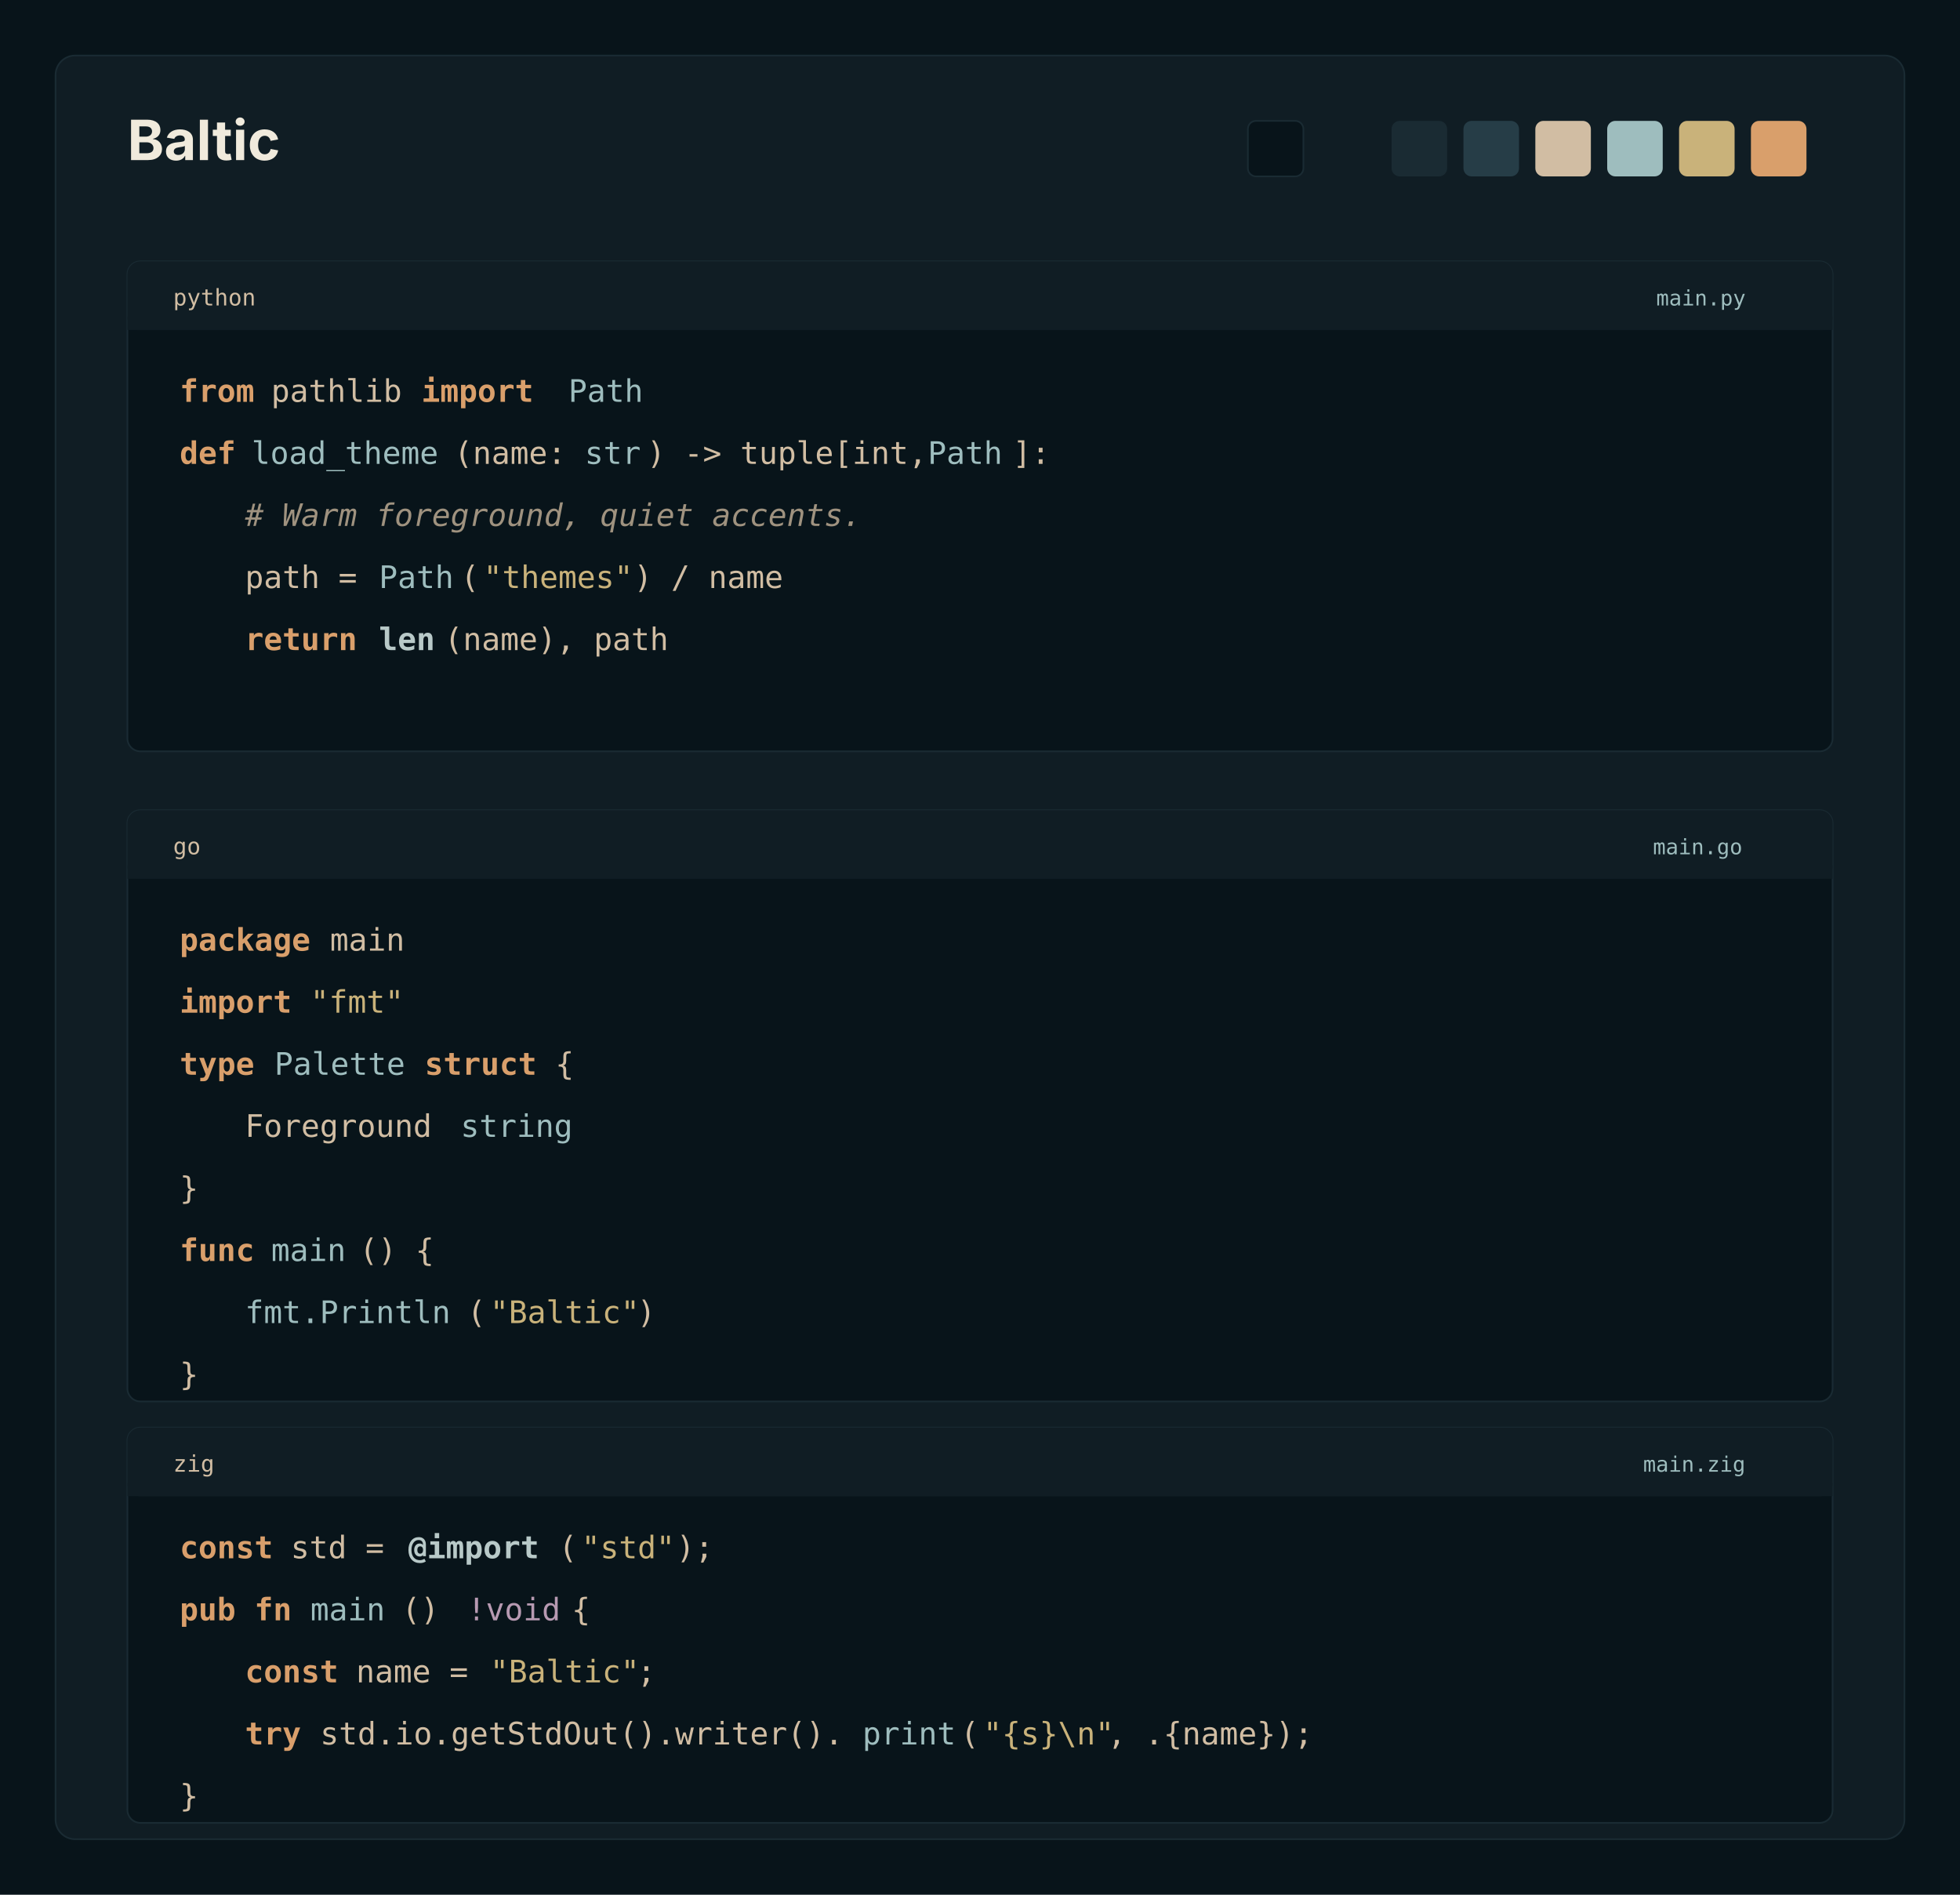
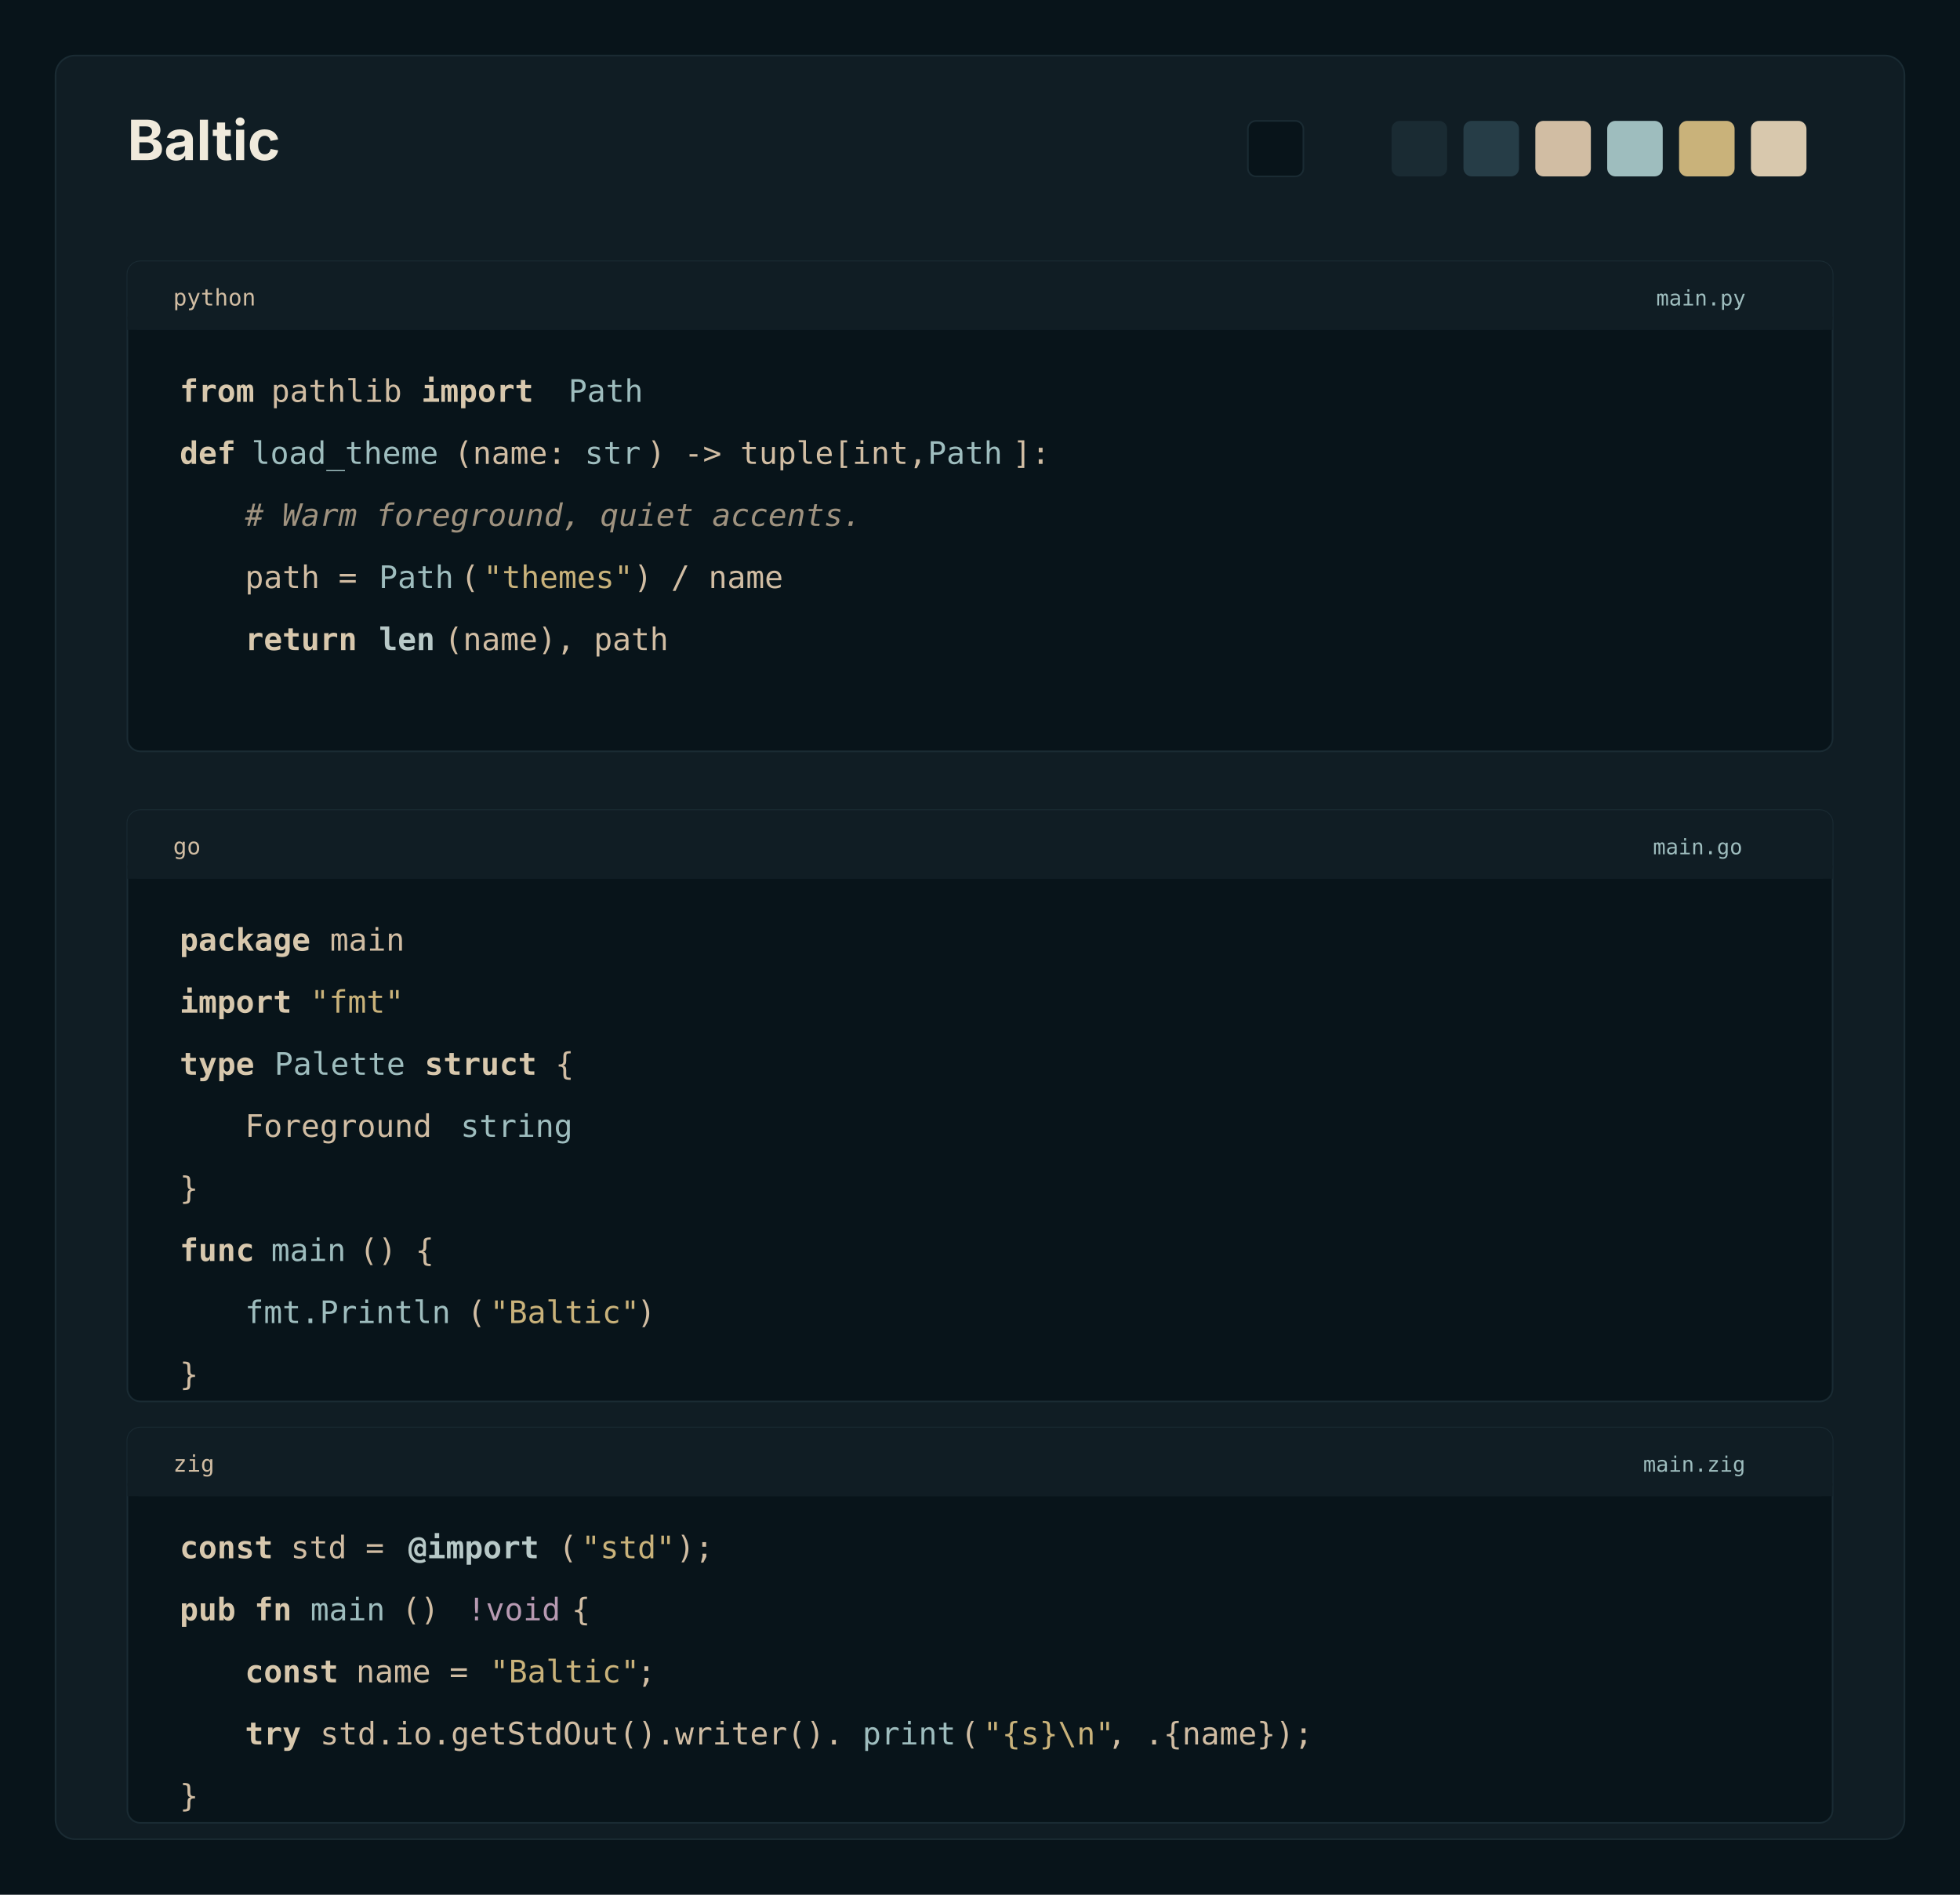
<svg xmlns="http://www.w3.org/2000/svg" width="1200" height="1160" viewBox="0 0 1200 1160" role="img" aria-labelledby="title desc">
  <defs>
    <style>
      .ui { font-family: Inter, ui-sans-serif, system-ui, -apple-system, BlinkMacSystemFont, "Segoe UI", sans-serif; }
      .mono { font-family: "SFMono-Regular", Menlo, Consolas, monospace; }
    </style>
    <clipPath id="python-clip">
      <rect x="78" y="210" width="1044" height="250" />
    </clipPath>
    <clipPath id="go-clip">
      <rect x="78" y="512" width="1044" height="346" />
    </clipPath>
    <clipPath id="zig-clip">
      <rect x="78" y="886" width="1044" height="230" />
    </clipPath>
  </defs>
  <rect width="1200" height="1160" fill="#08141a" />
  <rect x="34" y="34" width="1132" height="1092" rx="12" fill="#101d24" stroke="#1a2b33" />
  <text x="78" y="98" class="ui" fill="#f0eadc" font-size="34" font-weight="750">Baltic</text>
  <g transform="translate(764 74)">
    <rect width="34" height="34" rx="5" fill="#08141a" stroke="#1a2b33" />
    <rect x="44" width="34" height="34" rx="5" fill="#101d24" />
    <rect x="88" width="34" height="34" rx="5" fill="#1a2b33" />
    <rect x="132" width="34" height="34" rx="5" fill="#263d47" />
    <rect x="176" width="34" height="34" rx="5" fill="#d1bda3" />
    <rect x="220" width="34" height="34" rx="5" fill="#9ebdbe" />
    <rect x="264" width="34" height="34" rx="5" fill="#c9b27a" />
-     <rect x="308" width="34" height="34" rx="5" fill="#d99f6b" />
+     <rect x="308" width="34" height="34" rx="5" fill="#d8c8ad" />
  </g>
  <rect x="78" y="160" width="1044" height="300" rx="8" fill="#08141a" stroke="#1a2b33" />
  <rect x="78" y="160" width="1044" height="42" rx="8" fill="#101d24" />
  <rect x="78" y="194" width="1044" height="8" fill="#101d24" />
  <text x="106" y="187" class="mono" fill="#d1bda3" font-size="14">python</text>
  <text x="1014" y="187" class="mono" fill="#9ebdbe" font-size="13">main.py</text>
  <g clip-path="url(#python-clip)" class="mono" font-size="19">
-     <text x="110" y="246" fill="#d99f6b" font-weight="700">from</text>
+     <text x="110" y="246" fill="#d8c8ad" font-weight="700">from</text>
    <text x="166" y="246" fill="#d1bda3">pathlib</text>
-     <text x="258" y="246" fill="#d99f6b" font-weight="700">import</text>
+     <text x="258" y="246" fill="#d8c8ad" font-weight="700">import</text>
    <text x="348" y="246" fill="#9ebdbe">Path</text>
-     <text x="110" y="284" fill="#d99f6b" font-weight="700">def</text>
+     <text x="110" y="284" fill="#d8c8ad" font-weight="700">def</text>
    <text x="154" y="284" fill="#9ebdbe">load_theme</text>
    <text x="278" y="284" fill="#d1bda3">(name: </text>
    <text x="358" y="284" fill="#9ebdbe">str</text>
    <text x="396" y="284" fill="#d1bda3">) -&gt; tuple[int, </text>
    <text x="568" y="284" fill="#9ebdbe">Path</text>
    <text x="620" y="284" fill="#d1bda3">]:</text>
    <text x="150" y="322" fill="#9f927f" font-style="italic"># Warm foreground, quiet accents.</text>
    <text x="150" y="360" fill="#d1bda3">path = </text>
    <text x="232" y="360" fill="#9ebdbe">Path</text>
    <text x="282" y="360" fill="#d1bda3">(</text>
    <text x="296" y="360" fill="#c9b27a">"themes"</text>
    <text x="388" y="360" fill="#d1bda3">) / name</text>
-     <text x="150" y="398" fill="#d99f6b" font-weight="700">return</text>
+     <text x="150" y="398" fill="#d8c8ad" font-weight="700">return</text>
    <text x="232" y="398" fill="#b8c9c8" font-weight="700">len</text>
    <text x="272" y="398" fill="#d1bda3">(name), path</text>
  </g>
  <rect x="78" y="496" width="1044" height="362" rx="8" fill="#08141a" stroke="#1a2b33" />
  <rect x="78" y="496" width="1044" height="42" rx="8" fill="#101d24" />
  <rect x="78" y="530" width="1044" height="8" fill="#101d24" />
  <text x="106" y="523" class="mono" fill="#d1bda3" font-size="14">go</text>
  <text x="1012" y="523" class="mono" fill="#9ebdbe" font-size="13">main.go</text>
  <g clip-path="url(#go-clip)" class="mono" font-size="19">
-     <text x="110" y="582" fill="#d99f6b" font-weight="700">package</text>
+     <text x="110" y="582" fill="#d8c8ad" font-weight="700">package</text>
    <text x="202" y="582" fill="#d1bda3">main</text>
-     <text x="110" y="620" fill="#d99f6b" font-weight="700">import</text>
+     <text x="110" y="620" fill="#d8c8ad" font-weight="700">import</text>
    <text x="190" y="620" fill="#c9b27a">"fmt"</text>
-     <text x="110" y="658" fill="#d99f6b" font-weight="700">type</text>
+     <text x="110" y="658" fill="#d8c8ad" font-weight="700">type</text>
    <text x="168" y="658" fill="#9ebdbe">Palette</text>
-     <text x="260" y="658" fill="#d99f6b" font-weight="700">struct</text>
+     <text x="260" y="658" fill="#d8c8ad" font-weight="700">struct</text>
    <text x="340" y="658" fill="#d1bda3">{</text>
    <text x="150" y="696" fill="#d1bda3">Foreground</text>
    <text x="282" y="696" fill="#9ebdbe">string</text>
    <text x="110" y="734" fill="#d1bda3">}</text>
-     <text x="110" y="772" fill="#d99f6b" font-weight="700">func</text>
+     <text x="110" y="772" fill="#d8c8ad" font-weight="700">func</text>
    <text x="166" y="772" fill="#9ebdbe">main</text>
    <text x="220" y="772" fill="#d1bda3">() {</text>
    <text x="150" y="810" fill="#9ebdbe">fmt.Println</text>
    <text x="286" y="810" fill="#d1bda3">(</text>
    <text x="300" y="810" fill="#c9b27a">"Baltic"</text>
    <text x="390" y="810" fill="#d1bda3">)</text>
    <text x="110" y="848" fill="#d1bda3">}</text>
  </g>
  <rect x="78" y="874" width="1044" height="242" rx="8" fill="#08141a" stroke="#1a2b33" />
  <rect x="78" y="874" width="1044" height="42" rx="8" fill="#101d24" />
  <rect x="78" y="908" width="1044" height="8" fill="#101d24" />
  <text x="106" y="901" class="mono" fill="#d1bda3" font-size="14">zig</text>
  <text x="1006" y="901" class="mono" fill="#9ebdbe" font-size="13">main.zig</text>
  <g clip-path="url(#zig-clip)" class="mono" font-size="19">
-     <text x="110" y="954" fill="#d99f6b" font-weight="700">const</text>
+     <text x="110" y="954" fill="#d8c8ad" font-weight="700">const</text>
    <text x="178" y="954" fill="#d1bda3">std = </text>
    <text x="250" y="954" fill="#b8c9c8" font-weight="700">@import</text>
    <text x="342" y="954" fill="#d1bda3">(</text>
    <text x="356" y="954" fill="#c9b27a">"std"</text>
    <text x="414" y="954" fill="#d1bda3">);</text>
-     <text x="110" y="992" fill="#d99f6b" font-weight="700">pub fn</text>
+     <text x="110" y="992" fill="#d8c8ad" font-weight="700">pub fn</text>
    <text x="190" y="992" fill="#9ebdbe">main</text>
    <text x="246" y="992" fill="#d1bda3">() </text>
    <text x="286" y="992" fill="#b79ab2">!void</text>
    <text x="350" y="992" fill="#d1bda3"> {</text>
-     <text x="150" y="1030" fill="#d99f6b" font-weight="700">const</text>
+     <text x="150" y="1030" fill="#d8c8ad" font-weight="700">const</text>
    <text x="218" y="1030" fill="#d1bda3">name = </text>
    <text x="300" y="1030" fill="#c9b27a">"Baltic"</text>
    <text x="390" y="1030" fill="#d1bda3">;</text>
-     <text x="150" y="1068" fill="#d99f6b" font-weight="700">try</text>
+     <text x="150" y="1068" fill="#d8c8ad" font-weight="700">try</text>
    <text x="196" y="1068" fill="#d1bda3">std.io.getStdOut().writer().</text>
    <text x="528" y="1068" fill="#9ebdbe">print</text>
    <text x="588" y="1068" fill="#d1bda3">(</text>
    <text x="602" y="1068" fill="#c9b27a">"{s}\n"</text>
    <text x="678" y="1068" fill="#d1bda3">, .{name});</text>
    <text x="110" y="1106" fill="#d1bda3">}</text>
  </g>
</svg>
